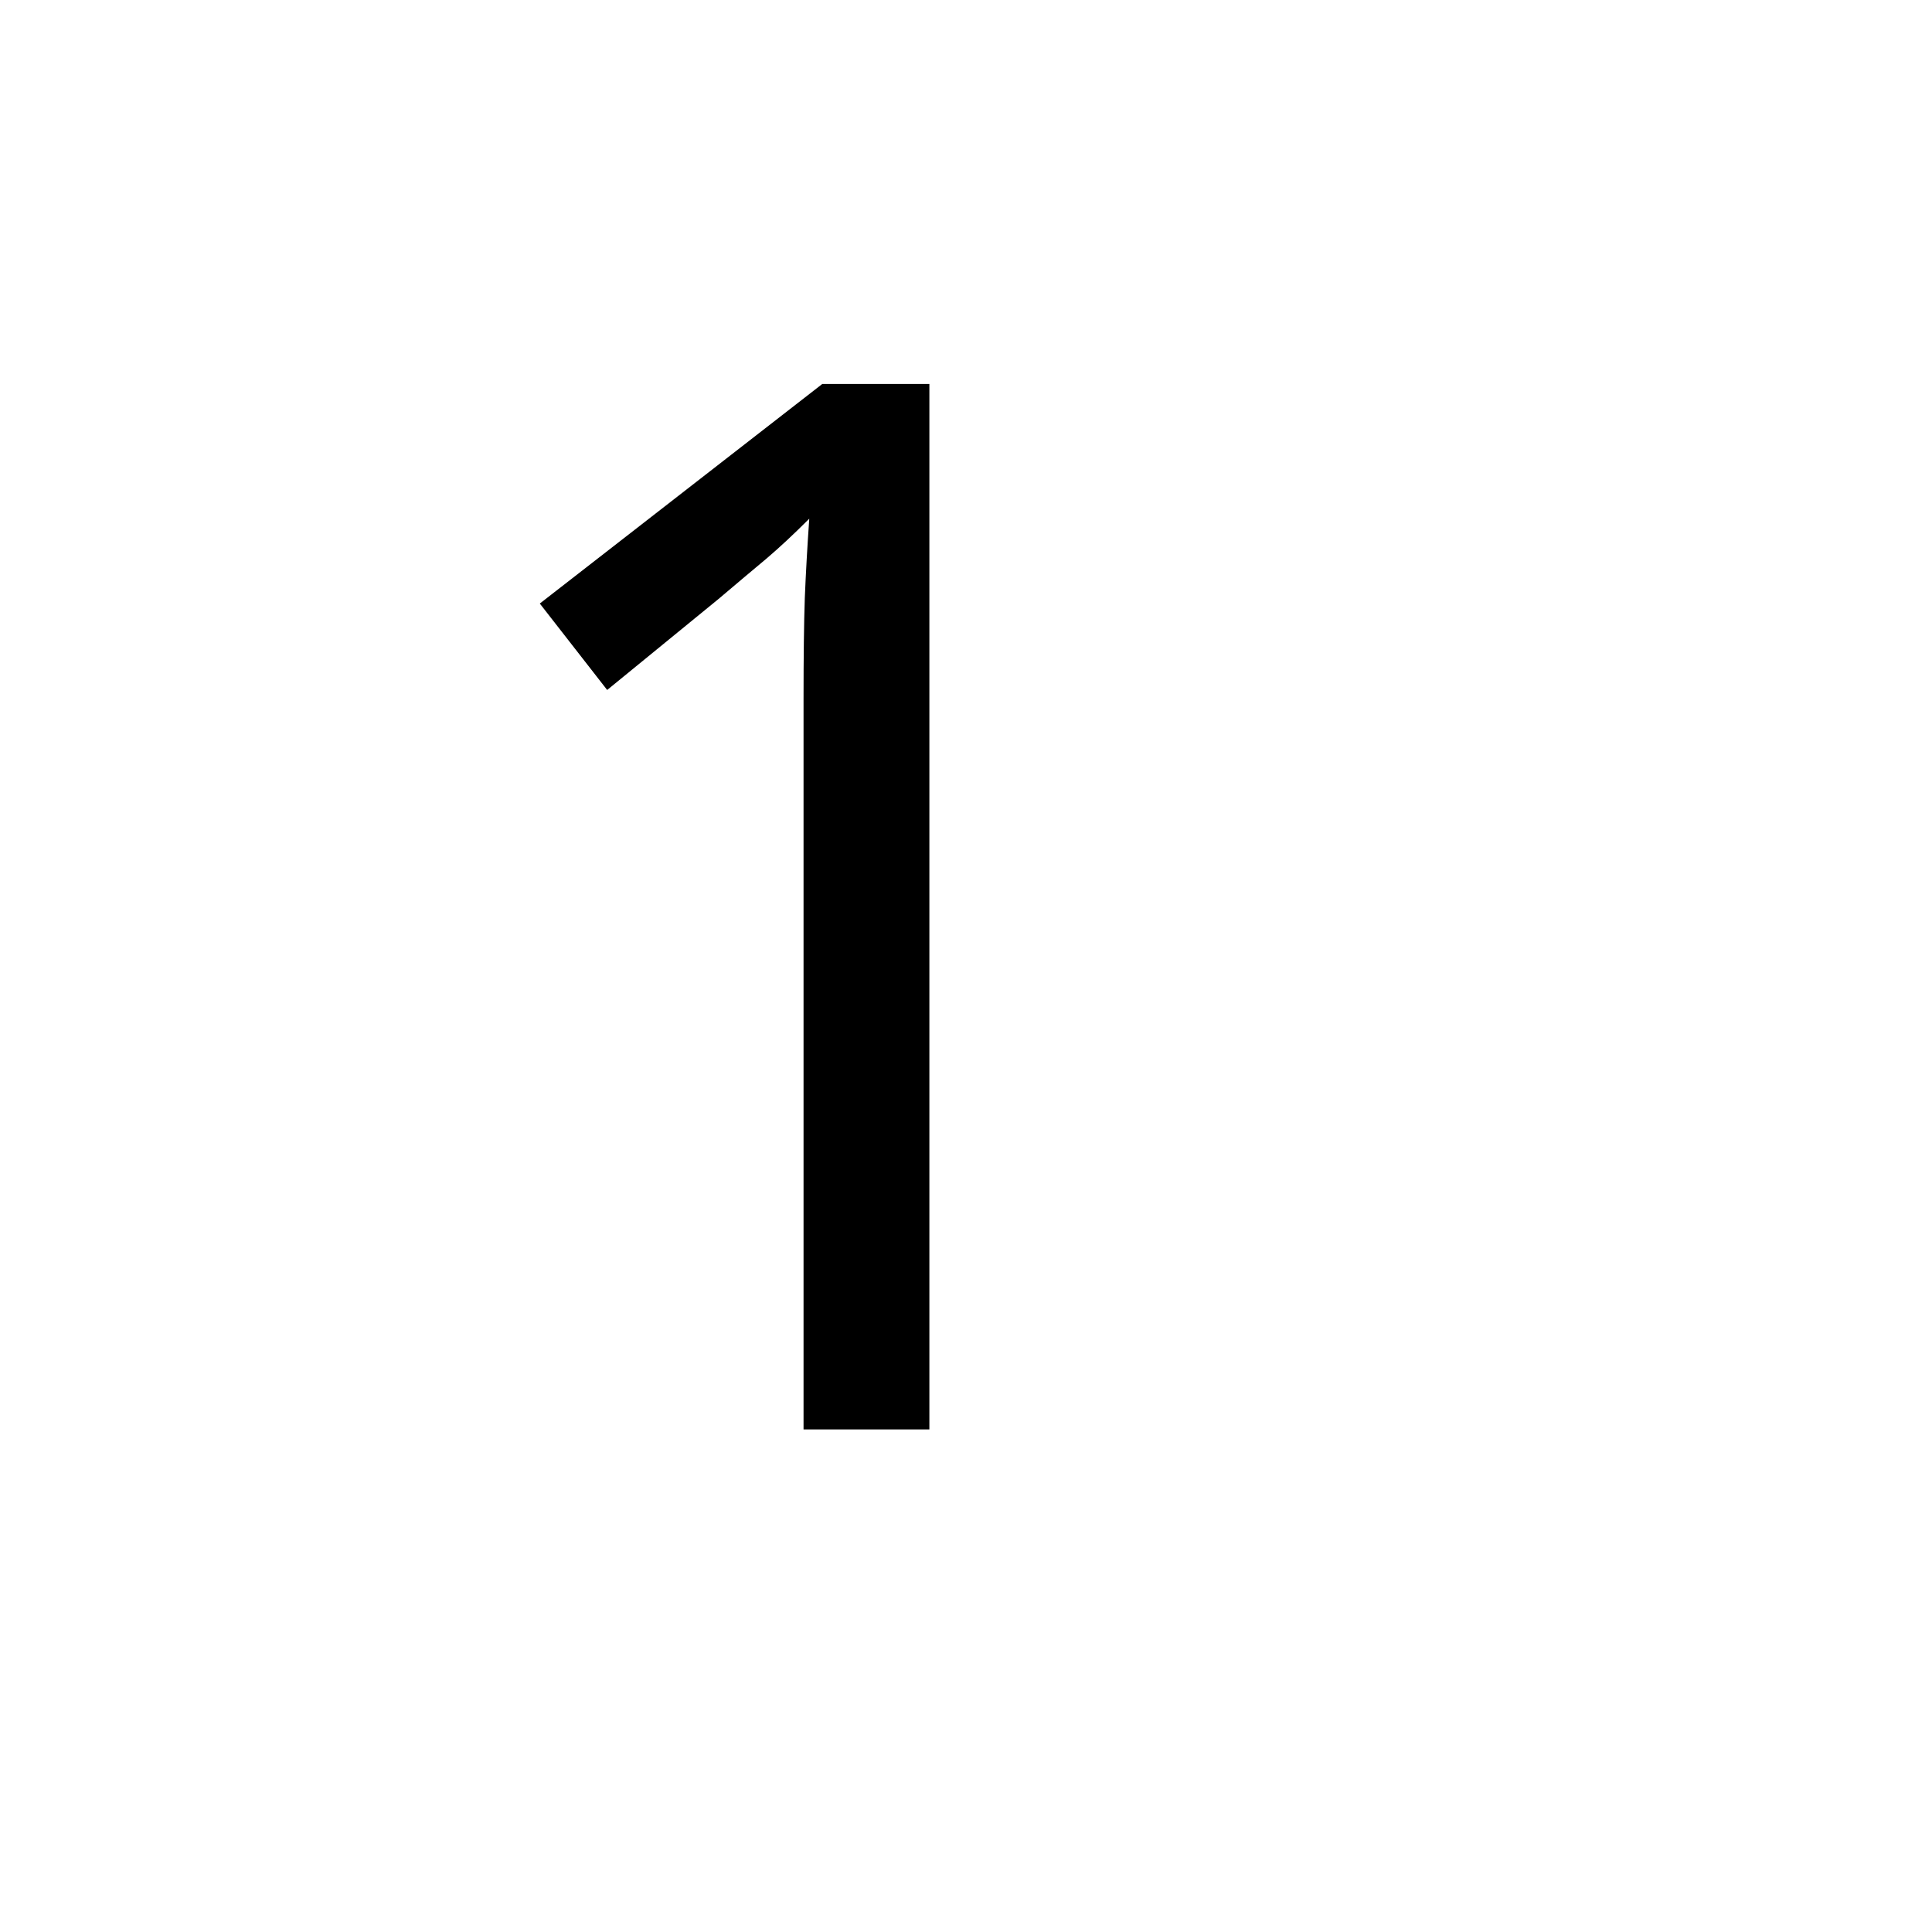
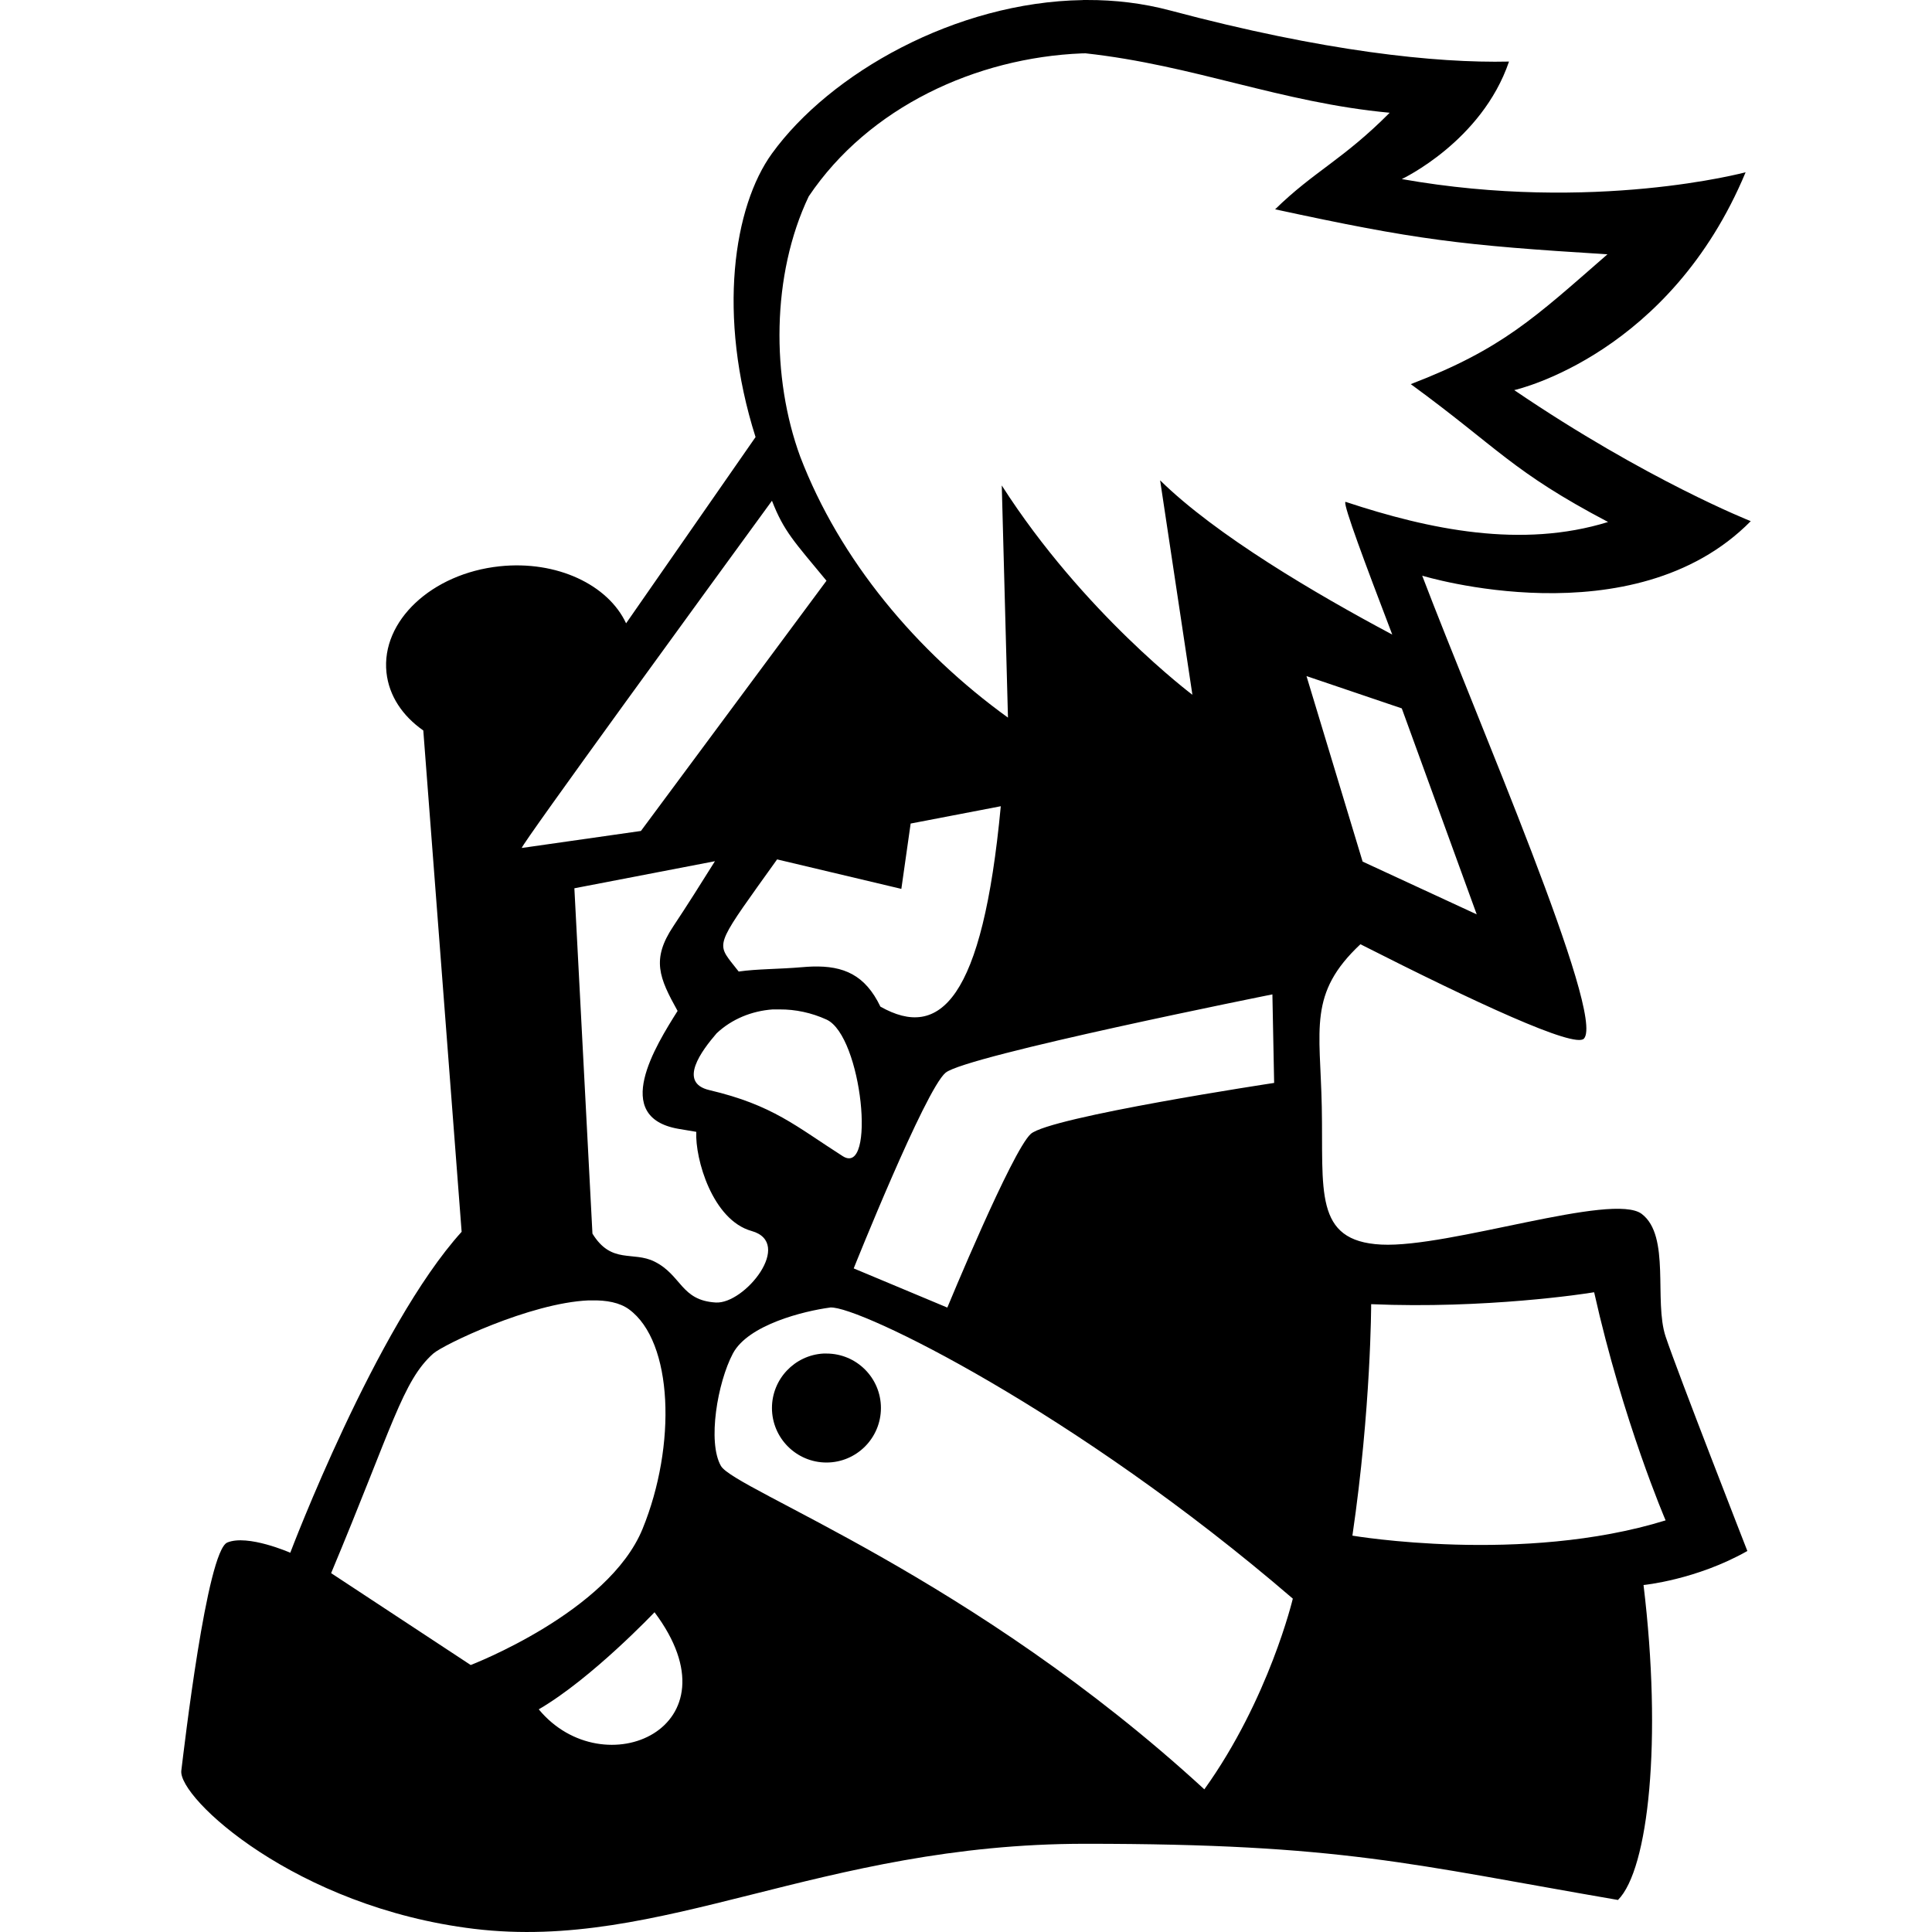
- <svg xmlns="http://www.w3.org/2000/svg" viewBox="0 0 95 95">
-   <text style="line-height:125%" x="20.137" y="1027.648" font-size="72" letter-spacing="0" word-spacing="0" font-family="Sans" transform="translate(0 -957.362)">
-     <tspan x="20.137" y="1027.648">1</tspan>
-   </text>
+ <svg xmlns="http://www.w3.org/2000/svg" width="512" height="512" version="1">
+   <path d="M286.98.002v.02h-.04c-33.708.524-66.968 19.402-82.362 40.66-10.145 14.01-14.593 42.886-4.348 75.147l-34.308 49.356c-4.77-10.226-18.366-16.717-33.526-15.11-17.997 1.91-31.423 14.516-29.978 28.136.658 6.207 4.295 11.562 9.76 15.37l10.16 132.86c-22.724 25.086-45.41 85.05-45.41 85.05s-11.28-4.962-16.693-2.707c-5.414 2.256-11.455 54.603-12.184 60.44-.902 7.217 30.33 36.236 77.593 41.942 49.865 6.02 91.568-22.545 161.94-22.545 68.168 0 86.163 5.417 141.196 14.89 8.12-8.12 11.735-42.415 6.773-83.465 0 0 13.98-1.35 27.514-9.017 0 0-18.505-47.36-21.663-56.832-3.158-9.473 1.356-26.62-6.312-32.484-7.67-5.864-50.972 9.018-69.016 8.116-18.044-.902-15.34-14.428-15.79-36.532-.425-20.792-3.65-30.026 10.24-43.064 30.318 15.382 56.795 27.672 59.235 25.01 5.73-6.254-28.428-84.79-42.863-122.682 0 0 55.946 17.128 87.07-14.45 0 0-27.503-10.826-62.682-34.727 1.248-.285 41.34-9.777 61.32-57.734 0 0-40.145 10.827-91.118 1.805 0 0 21.198-9.94 28.415-31.14-19.397.45-49.157-2.702-89.756-13.528C302.89.852 295.46-.026 288.042.002c-.182 0-.376-.004-.56 0-.047 0-.096-.002-.14 0h-.24a1.212 1.212 0 0 1-.04 0h-.08zm.682 14.127c28.838 3.168 51.696 13.054 80.618 15.75-12.426 12.5-20.008 15.465-30.36 25.59 37.48 8.108 49.087 9.518 88.074 11.924-19.297 16.815-27.87 25.094-52.123 34.408 23.277 17.002 26.763 23.095 52.284 36.532-22.9 7.097-47.33 2.02-69.477-5.31a.21.21 0 0 0-.06-.02h-.02c-.003 0-.016-.002-.02 0a.14.14 0 0 0-.04.04c-.002.003-.018.015-.02.02-.39 1.153 5.033 15.714 12.445 35.108-20.224-10.77-46.716-26.33-61.52-40.88l8.556 56.832s-28.867-21.637-50.52-55.47l1.643 61.522c-24.226-17.49-44.566-41.752-55.047-69.136-7.684-20.914-7.674-48.152 2.245-68.996 15.937-23.684 44.36-36.747 72.382-37.895h.32l.642-.02zm-83.084 118.573c3.158 8.12 5.878 10.826 14.45 21.2l-49.178 66.312-31.582 4.508c-.05-.988 50.584-70.452 66.31-92.02zm141.66 46.47l25.25 8.558 19.858 54.588-30.24-13.987-14.87-49.156zm-81.02 34.49c-4.832 51.443-16.178 62.002-31.903 53.103-4.022-8.38-9.722-10.872-18.056-10.62a46.59 46.59 0 0 0-2.566.16c-6.425.552-12.024.454-16.933 1.162-.617-.75-1.29-1.6-2.003-2.525-4.025-5.232-3.38-5.424 12.184-27.194l32.926 7.815 2.465-17.314 23.888-4.588zm-75.75 14.567c-3.348 5.354-7.508 11.955-11.04 17.254-5.852 8.776-3.74 13.643 1.14 22.424-5.852 9.295-17.638 28.12.202 31.242 1.66.29 3.24.55 4.75.8-.347 7.187 4.304 23.377 14.648 26.273 11.277 3.158-1.81 19.408-9.48 18.957-9.282-.546-9.013-7.232-16.23-10.84-5.713-2.857-11.41.782-16.453-7.416l-4.79-91.52 37.254-7.174zm147.73 35.29l.462 23.466s-59.545 9.016-64.507 13.526c-4.962 4.51-22.103 46.01-22.103 46.01l-24.81-10.38s18.936-47.35 24.35-51.86C256 279.77 337.2 263.52 337.2 263.52zm-132.44 3.988c.045-.003.097.003.14 0 .045-.003.097.003.14 0 .046-.003.097.003.142 0 .045-.003.095.003.14 0 .045-.003.095.002.14 0 .046-.002.095.002.14 0 .047-.002.094.002.14 0 .047-.002.094 0 .14 0 .096-.003.187.002.282 0 .145-.003.294 0 .44 0 4.193-.032 8.467.88 12.425 2.685 9.465 4.316 13.19 41.87 4.288 36.19-12.365-7.885-18.467-13.53-35.33-17.493-8.463-1.99-1.944-10.55 1.925-15.05 4.008-3.773 9.274-5.924 14.85-6.332zm217.59 74.967c.015-.003.026.003.04 0h.08c7.667 34.274 18.936 60.44 18.936 60.44-37.892 11.727-83.003 4.047-83.003 4.047 4.963-33.832 4.97-61.34 4.97-61.34 30.107 1.29 56.934-2.768 58.977-3.147zm-266.365 2.144c.06-.004.12.002.18 0 .06-.004.12 0 .18 0 .062-.003.12 0 .18 0 .062-.003.12 0 .18 0 4.06-.09 7.553.59 9.98 2.364 11.73 8.57 12.63 36.07 3.608 58.174-9.02 22.104-45.55 36.09-45.55 36.09l-36.99-24.347c16.238-38.793 18.952-50.976 27.072-58.193 2.592-2.304 25.61-13.416 41.16-14.088zm63.986 1.883H220.09c7.5-.448 64.783 27.47 122.52 77.152 0 0-6.305 26.63-23.446 50.54-61.35-56.388-124.503-79.394-128.112-85.71-3.61-6.315-.894-22.11 3.166-29.778 4.06-7.67 18.944-11.282 25.71-12.184h.02c.006-.002.015-.018.02-.02zm-1.765 12.204c-7.584.43-13.627 6.738-13.627 14.428 0 7.968 6.48 14.45 14.45 14.45 7.967 0 14.427-6.482 14.427-14.45 0-7.968-6.46-14.428-14.428-14.428-.187 0-.376-.007-.56 0-.06.003-.122-.003-.182 0-.03 0-.05-.002-.08 0zm-44.748 68.555c23.006 30.674-13.538 46.48-30.68 25.73 13.984-8.12 30.68-25.73 30.68-25.73z" fill-rule="evenodd" />
</svg>
